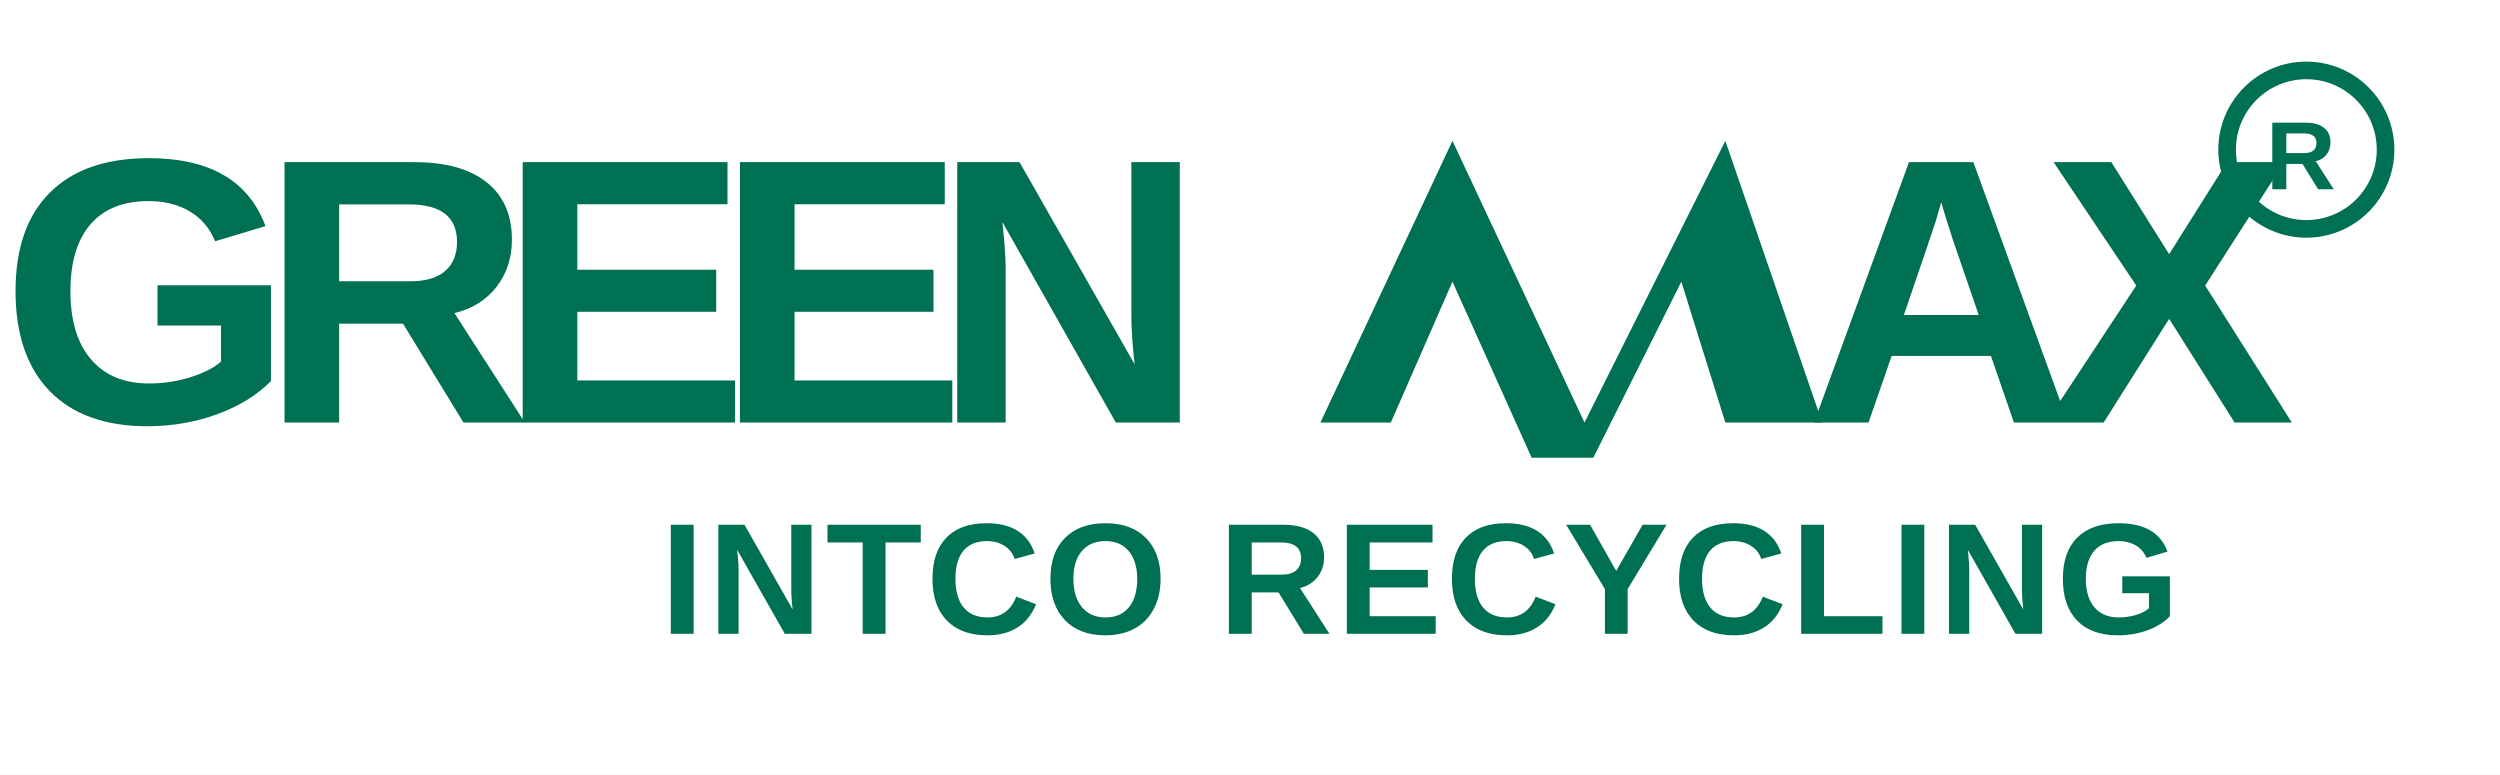
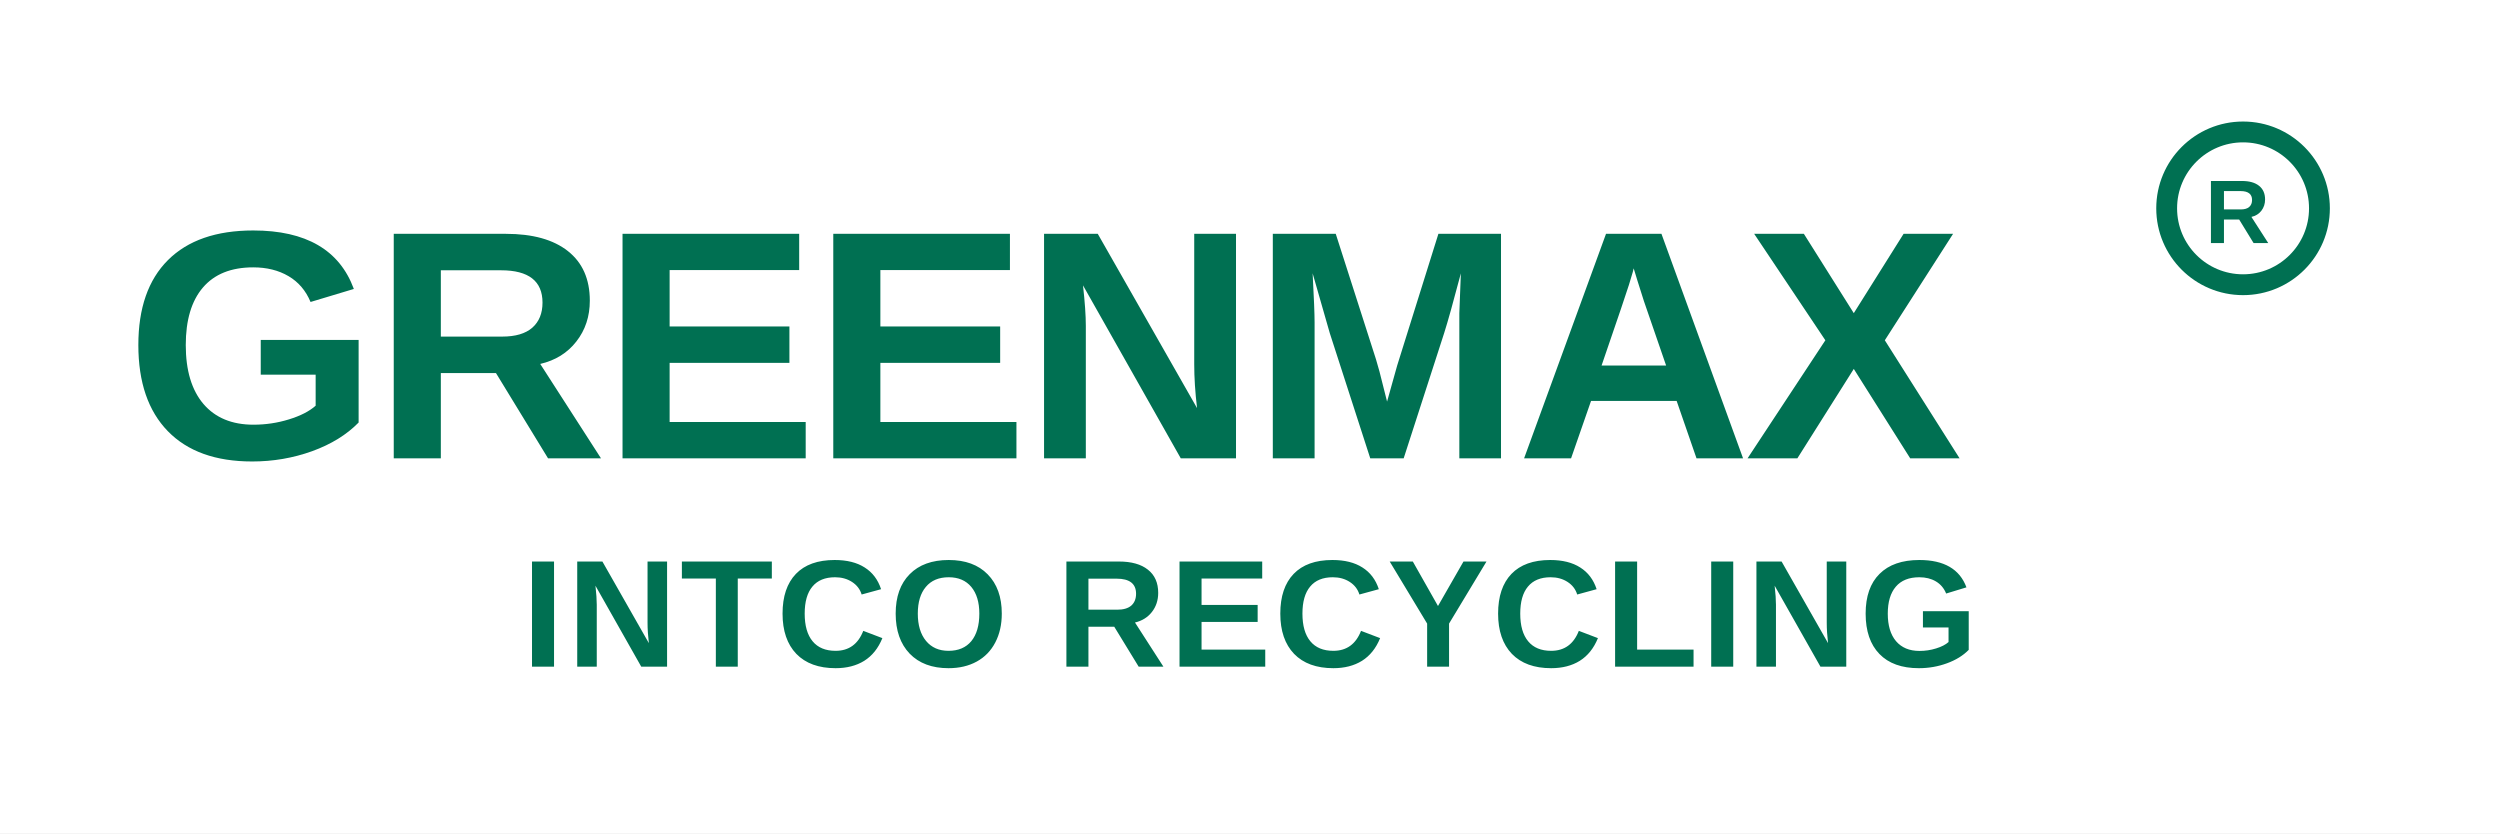
- <svg xmlns="http://www.w3.org/2000/svg" viewBox="0 0 284 88" role="img" aria-labelledby="title desc">
-   <rect width="284" height="88" fill="#fff" />
+ <svg xmlns="http://www.w3.org/2000/svg" viewBox="0 0 360 120" role="img" aria-labelledby="title desc">
+   <rect width="360" height="120" fill="#fff" />
  <g fill="#007052">
-     <text x="0" y="48" font-family="Arial Black, Arial, Helvetica, sans-serif" font-size="43" font-weight="800" letter-spacing="-4">GREEN</text>
-     <path d="M150 48 L165 16 L180 48 L196 16 L207 48 H196 L191 32 L181 52 H174 L165 32 L158 48 Z" />
-     <text x="205" y="48" font-family="Arial Black, Arial, Helvetica, sans-serif" font-size="43" font-weight="800" letter-spacing="-4">AX</text>
-     <circle cx="262" cy="17" r="9" fill="none" stroke="#007052" stroke-width="2" />
-     <text x="257.4" y="21.5" font-family="Arial, Helvetica, sans-serif" font-size="11" font-weight="700">R</text>
-     <text x="75" y="72" font-family="Arial, Helvetica, sans-serif" font-size="18" font-weight="700" letter-spacing=".4">INTCO RECYCLING</text>
+     <text x="18" y="66" font-family="Arial Black, Arial, Helvetica, sans-serif" font-size="47" font-weight="900" letter-spacing="-1">GREENMAX</text>
+     <circle cx="323" cy="30" r="11" fill="none" stroke="#007052" stroke-width="3" />
+     <text x="317.5" y="35" font-family="Arial, Helvetica, sans-serif" font-size="13" font-weight="700">R</text>
+     <text x="180" y="96" text-anchor="middle" font-family="Arial, Helvetica, sans-serif" font-size="22" font-weight="700" letter-spacing=".4">INTCO RECYCLING</text>
  </g>
</svg>
